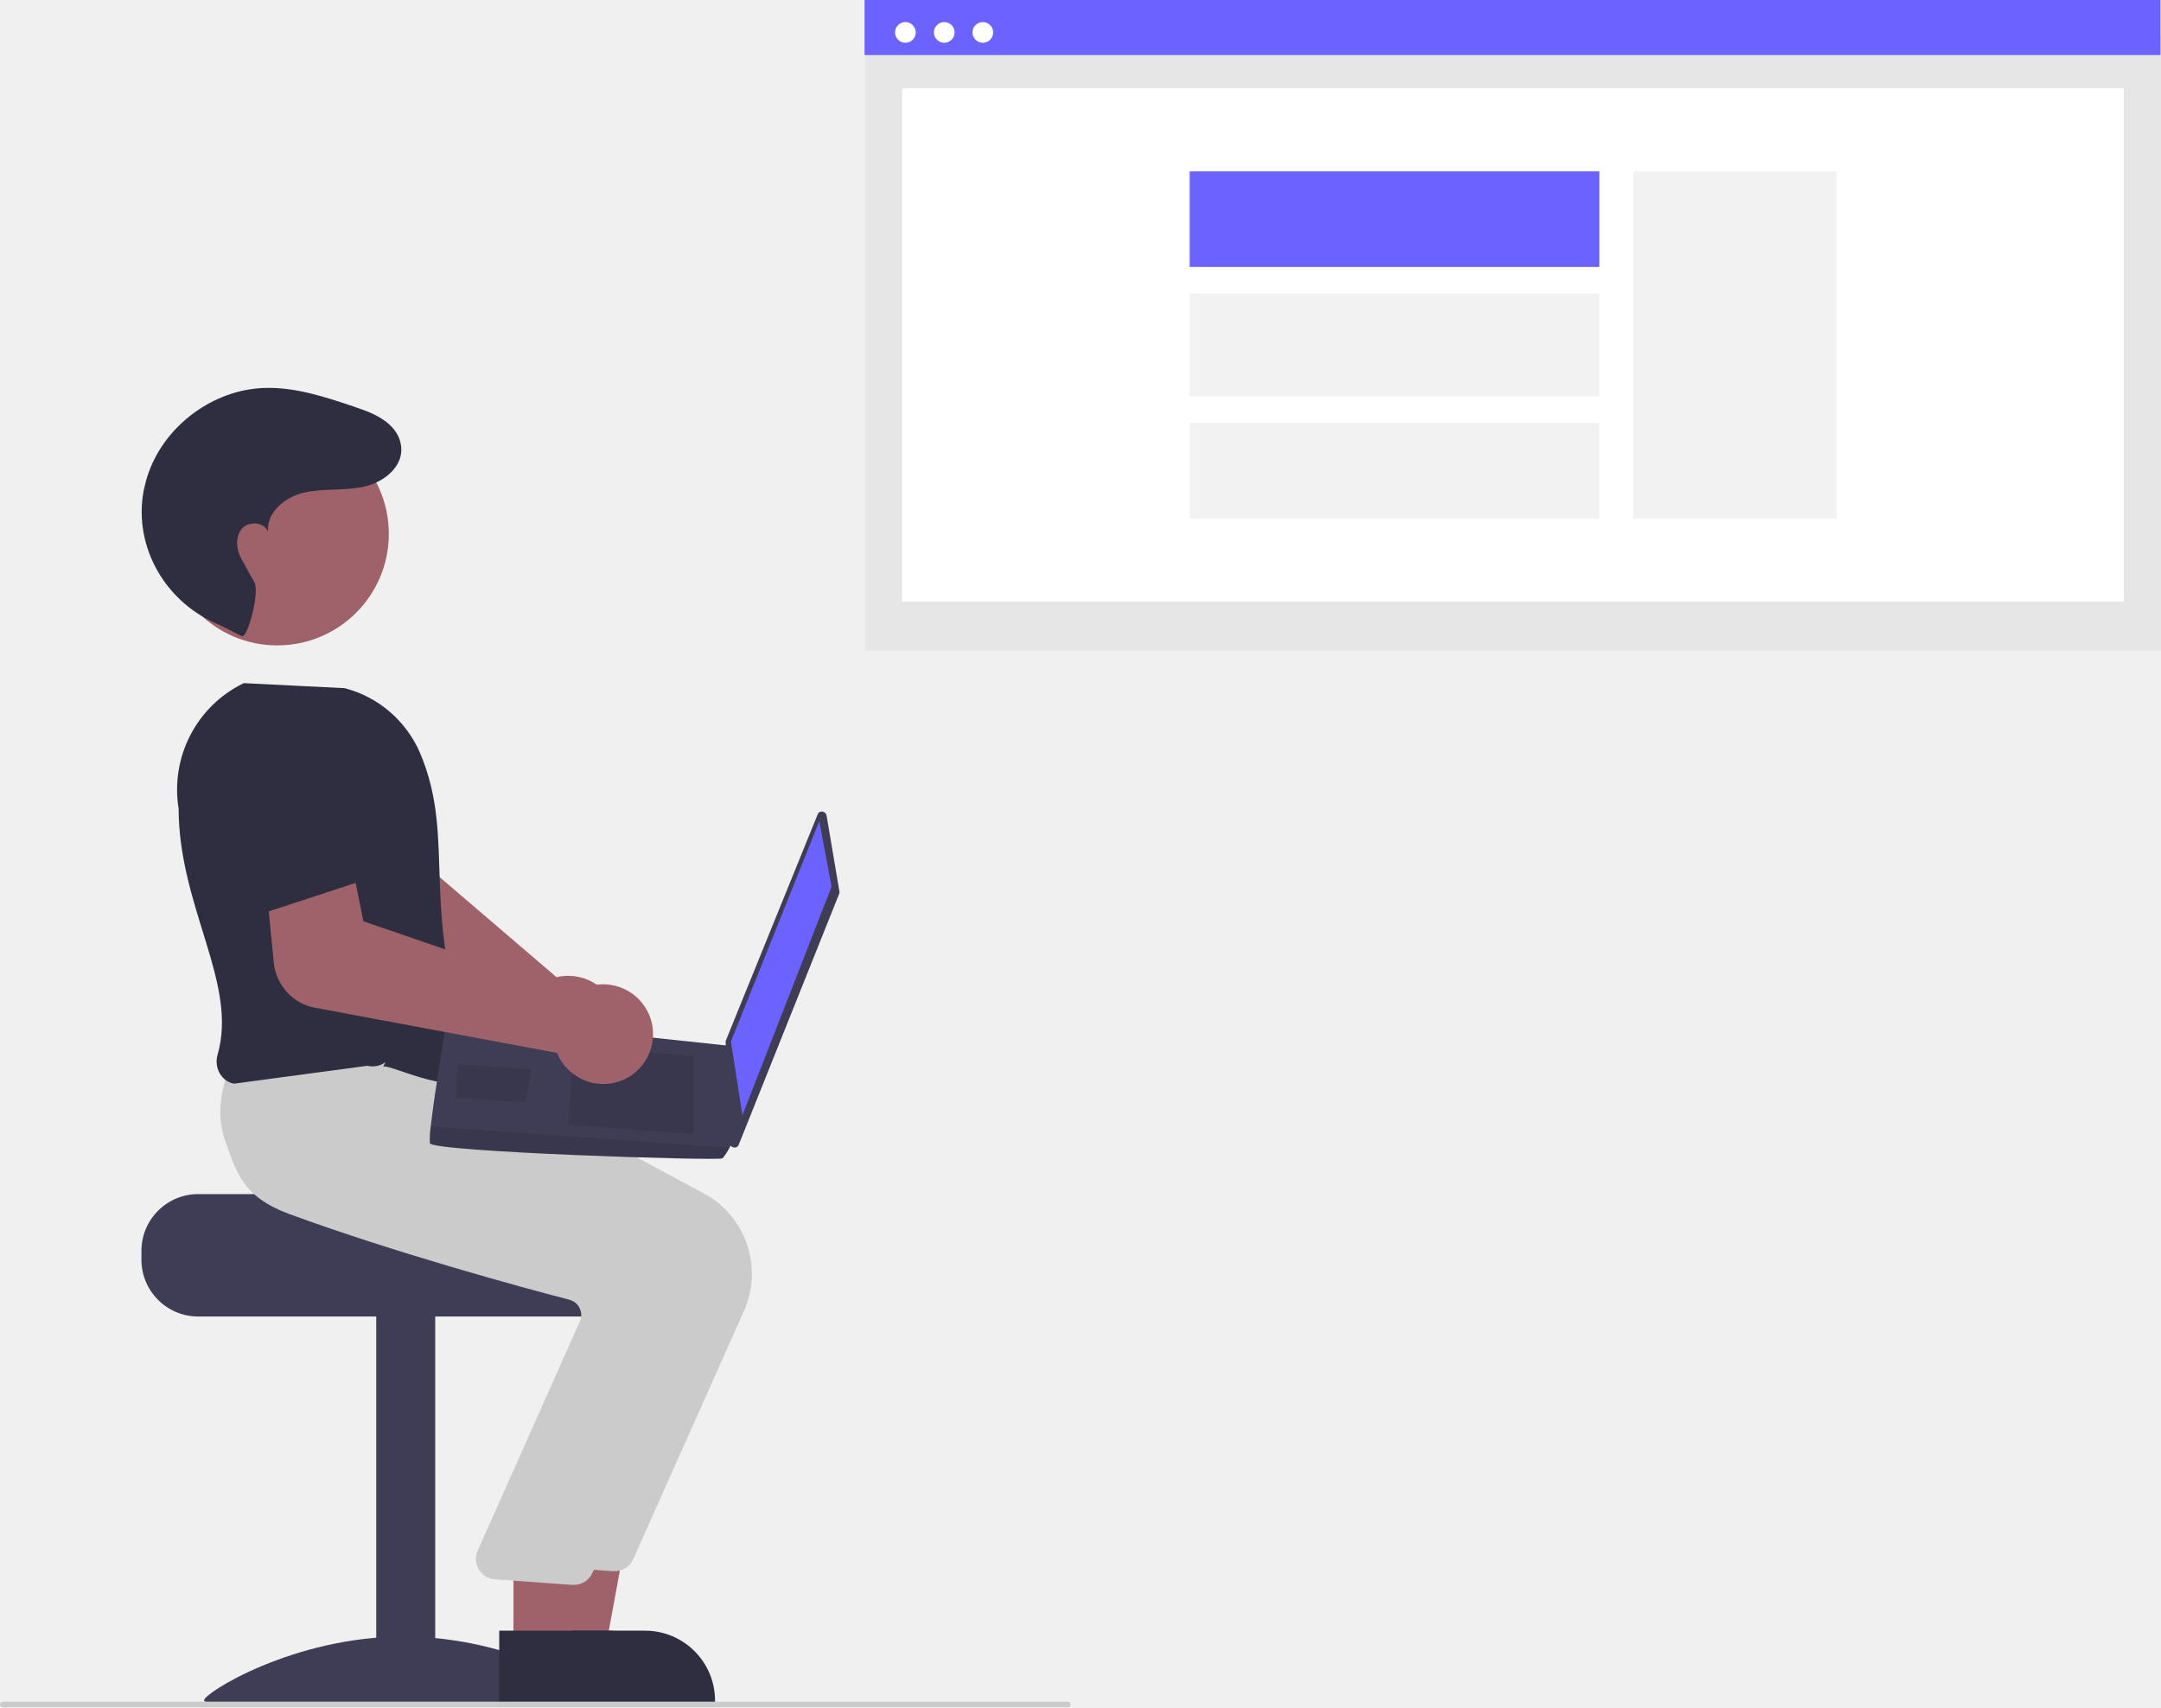
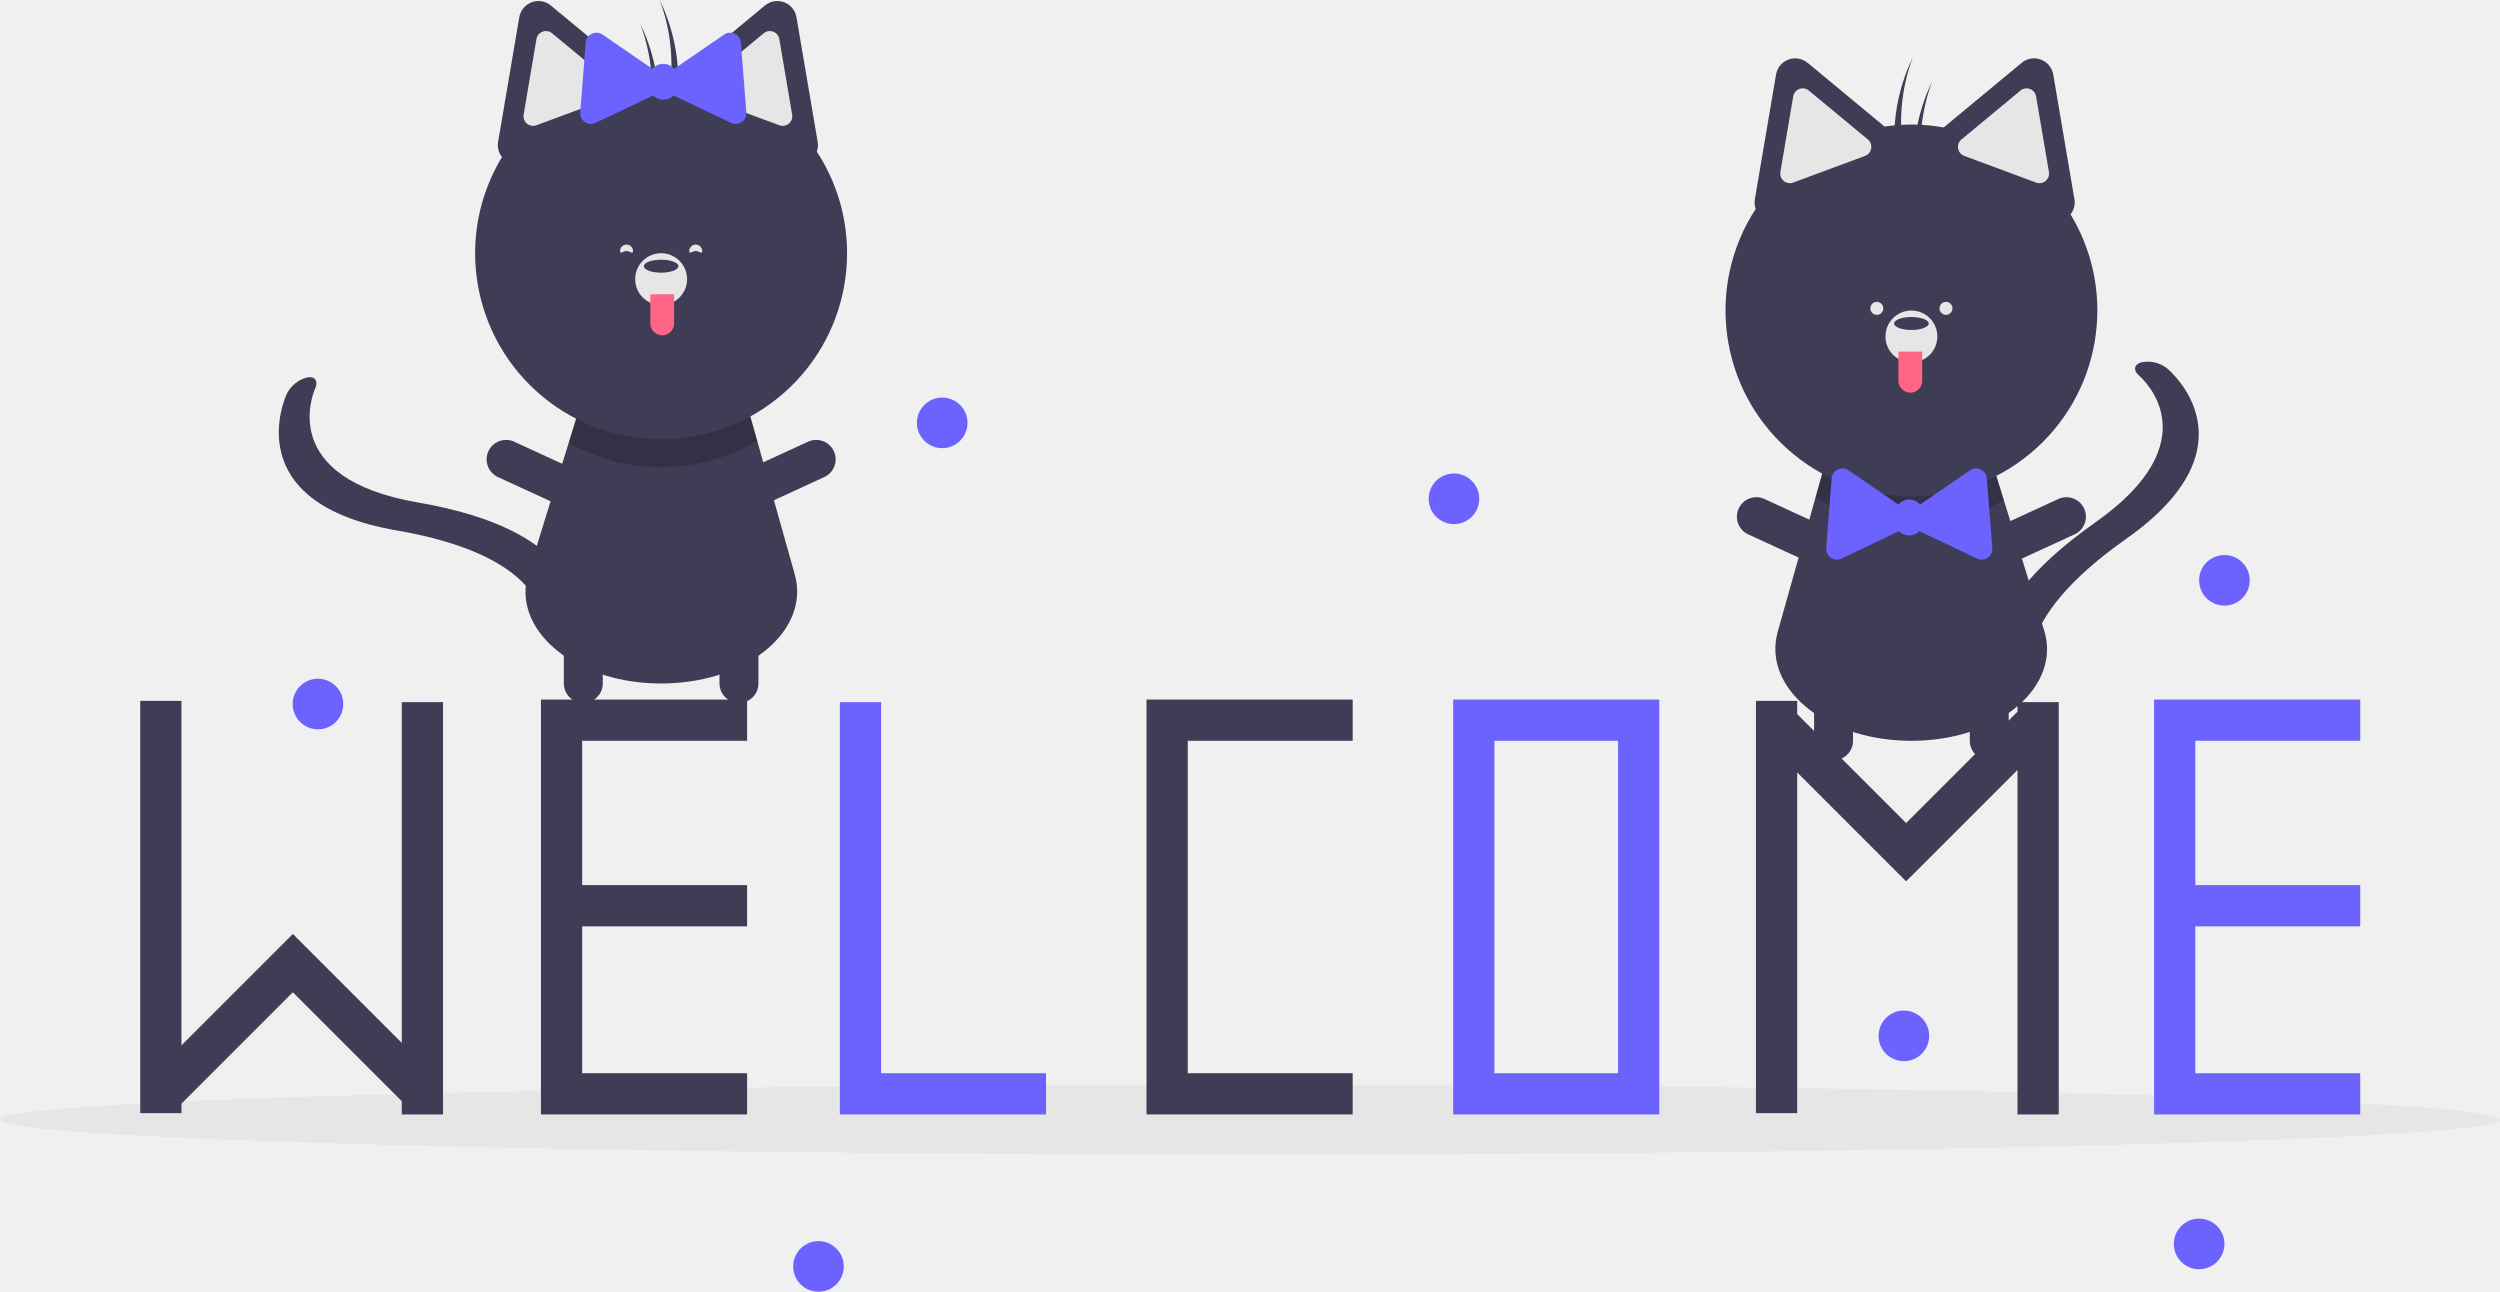
- <svg xmlns="http://www.w3.org/2000/svg" version="1.1" id="b4e9d833-dfac-4889-b0f2-073e524f4cae" x="0px" y="0px" viewBox="0 0 773.1 610.8" style="enable-background:new 0 0 773.1 610.8;" xml:space="preserve">
-   <style type="text/css">
- 	.st0{fill:#E6E6E6;}
- 	.st1{fill:#FFFFFF;}
- 	.st2{fill:#6C63FF;}
- 	.st3{fill:#F2F2F2;}
- 	.st4{fill:#9F616A;}
- 	.st5{fill:#3F3D56;}
- 	.st6{fill:#2F2E41;}
- 	.st7{fill:#CBCBCB;}
- 	.st8{opacity:0.1;enable-background:new    ;}
- </style>
-   <rect id="e81a7c33-c795-457d-8abc-c4a3c260cd56" x="309.5" y="12.7" class="st0" width="463.6" height="220" />
-   <rect id="be98c830-918a-42d1-b1b0-0085d5874e90" x="322.7" y="31.6" class="st1" width="437.1" height="183.6" />
-   <rect id="ea07d9fd-7a34-4098-acd7-056fd1871281" x="309.3" class="st2" width="463.6" height="19.7" />
-   <circle id="b9ed5a45-8896-4ed9-86b4-15f853c9a185" class="st1" cx="323.9" cy="11.6" r="3.7" />
-   <circle id="a9233a38-f8ba-48e0-88f3-496fd4836d40" class="st1" cx="337.8" cy="11.6" r="3.7" />
-   <circle id="aa82180f-a6a9-4f5f-82fc-e73106f4ad92" class="st1" cx="351.6" cy="11.6" r="3.7" />
-   <rect x="584.3" y="61.3" class="st3" width="72.7" height="124.2" />
-   <rect x="425.6" y="61.3" class="st2" width="146.6" height="34.2" />
-   <rect x="425.6" y="105" class="st3" width="146.6" height="36.8" />
-   <rect x="425.6" y="151.3" class="st3" width="146.6" height="34.2" />
-   <path class="st4" d="M221.2,367.1c0.1-9.9-7.9-17.9-17.8-18c-0.7,0-1.4,0-2,0.1c-0.8,0.1-1.6,0.2-2.3,0.4l-60.5-51.8l3.6-19.5  l-29.8-9.7l-9,31.2c-2.2,7.7,0.9,15.9,7.7,20.2l74.4,47c0,0.6,0,1.2,0.1,1.8c1.1,9.8,9.9,16.9,19.7,15.8c0.7-0.1,1.3-0.2,2-0.3  c0.7-0.2,1.4-0.4,2.1-0.6C216.4,381.3,221.1,374.6,221.2,367.1z" />
-   <path class="st5" d="M70.9,427.2h78c0,2.2,80.3,4.1,80.3,4.1c1.3,0.9,2.4,2,3.4,3.2c3.1,3.6,4.7,8.2,4.7,13v3.2  c0,11.2-9.1,20.3-20.3,20.3H70.9c-11.2,0-20.3-9.1-20.3-20.3v-3.2C50.6,436.3,59.7,427.2,70.9,427.2z" />
-   <rect x="134.6" y="470.2" class="st5" width="21.1" height="136.4" />
-   <path class="st5" d="M215.8,608.3c0,2.6-32,1-71.4,1s-71.4,1.6-71.4-1s32-22.8,71.4-22.8S215.8,605.8,215.8,608.3z" />
-   <polygon class="st4" points="196.7,589.9 216.6,589.9 226.1,538.3 196.7,538.3 " />
-   <path class="st6" d="M191.6,609.2l64.2,0v-0.8c0-13.8-11.2-25-25-25h0h0l-39.2,0L191.6,609.2z" />
-   <path class="st7" d="M226.5,557.9l39.7-89c6.9-15.6,0.6-33.8-14.3-41.9l-86.1-46.2l-39.3-3.3l-36.2-3.3l-0.3,0.4  c-0.3,0.6-8.1,14-2.9,28.8c4,11.2,14.4,19.9,30.9,26c38.5,14.1,83,26.2,100.3,30.7c1.5,0.4,2.9,1.4,3.6,2.9c0.7,1.4,0.9,3.1,0.3,4.5  l-36.9,82.8c-1.4,3.8,0.6,8,4.3,9.4c0.6,0.2,1.2,0.4,1.8,0.4l27.6,2c0.2,0,0.5,0,0.7,0C222.7,562.2,225.3,560.5,226.5,557.9z" />
-   <polygon class="st4" points="183.7,589.9 203.6,589.9 213.1,538.3 183.7,538.3 " />
-   <path class="st6" d="M178.6,609.2l64.2,0v-0.8c0-13.8-11.2-25-25-25c0,0,0,0,0,0h0l-39.2,0L178.6,609.2z" />
-   <path class="st7" d="M211.9,562.8l39.7-89c6.9-15.6,0.6-33.8-14.3-41.9l-86.1-46.2l-39.3-3.3l-28.4-2.5l0-0.4  c-0.3,0.6-8.1,14-2.9,28.8c4,11.2,6.3,19.9,22.8,26c38.5,14.1,83,26.2,100.3,30.7c1.5,0.4,2.9,1.4,3.6,2.9c0.7,1.4,0.9,3.1,0.3,4.5  l-36.9,82.8c-1.4,3.8,0.6,8,4.3,9.4c0.6,0.2,1.2,0.4,1.8,0.4l27.6,2c0.2,0,0.5,0,0.7,0C208.1,567.1,210.7,565.4,211.9,562.8z" />
-   <path class="st6" d="M137.1,381.6c1.9-1.3,29.2,13,34.1,1.6c-22.7-56.8-7.1-81.4-21-114c-5-11.4-14.9-19.9-26.9-23l-36.1-1.8  l-0.2,0.1c-16.7,8.2-26.1,26.4-23.1,44.8c0.1,35.5,21.4,62.5,13.9,88.2c-0.6,2.2-0.3,4.5,0.8,6.5c1.1,1.9,2.9,3.3,5.1,3.7l47.7-6.4  c2.3,0.5,4.6,0.1,6.5-1.3L137.1,381.6z" />
-   <circle class="st4" cx="99.2" cy="191" r="39.9" />
-   <path class="st6" d="M86.5,227.6c2.1,0.9,6.5-16,4.5-19.3c-2.9-5-2.7-5-4.6-8.3s-2.3-7.9,0.1-10.8s8.2-2.5,9.4,1.1  c-0.7-7,6.2-12.6,13-14.1s14-0.6,20.9-2c8-1.6,16.2-8.3,13.1-17.1c-0.5-1.5-1.4-2.8-2.4-4c-3.7-4.1-8.8-5.9-13.8-7.6  c-10.4-3.5-21.2-7.1-32.2-6.7c-18.1,0.6-35.2,13.2-41.3,30.2c-0.8,2.1-1.3,4.3-1.8,6.5c-3.8,20.3,8,40.4,27.2,48.1L86.5,227.6z" />
-   <path class="st5" d="M295.7,291.7l4.6,27.2c0.1,0.3,0,0.6-0.1,0.9l-35.9,89.7c-0.3,0.9-1.3,1.3-2.2,0.9c-0.6-0.2-1-0.8-1-1.5  l-1.5-36c0-0.2,0-0.5,0.1-0.7l32.8-80.8c0.3-0.9,1.3-1.3,2.2-0.9C295.2,290.7,295.6,291.2,295.7,291.7L295.7,291.7z" />
-   <polygon class="st2" points="293.1,293.8 297.5,317.2 265.6,399 261.5,372.6 " />
-   <path class="st5" d="M153.8,409c0.8,3.1,103.6,6.4,104.7,5.4c1-1.2,1.8-2.5,2.5-3.8c1.1-1.9,2.1-3.9,2.1-3.9l-1.7-32.5L160,363.4  c0,0-4.5,27.1-5.9,39.6C153.8,405,153.7,407,153.8,409z" />
-   <polygon class="st8" points="248.1,377.7 248.1,405.7 203.3,402.5 205.3,374.7 " />
-   <polygon class="st8" points="189.7,382.6 190,382.5 187.9,394.4 163,392.7 163.8,380.7 " />
-   <path class="st8" d="M153.8,409c0.8,3.1,103.6,6.4,104.7,5.4c1-1.2,1.8-2.5,2.5-3.8L154.2,403C153.8,405,153.7,407,153.8,409z" />
-   <path class="st4" d="M112.5,360.5l86.8,16.2c0.2,0.5,0.5,1.1,0.7,1.6c2.4,4.5,6.6,7.7,11.5,9c5,1.2,10.2,0.3,14.4-2.6  c8.1-5.6,10.2-16.7,4.6-24.8c-5.1-7.5-15.1-9.9-23.1-5.7c-0.7,0.4-1.4,0.8-2,1.3L130,329.6l-3.9-19.4l-31.3,2.1l3.2,32.6  C99,352.6,104.8,359,112.5,360.5z" />
-   <path class="st6" d="M93.9,326.8l45.4-14.9l-10.6-30.4c-2.9-8.3-11.4-13.4-20.1-11.9l0,0c-8.8,1.5-15.3,9.1-15.2,18.1L93.9,326.8z" />
-   <path class="st7" d="M382,610.8H1c-0.6,0-1-0.4-1-1s0.4-1,1-1h381c0.6,0,1,0.4,1,1S382.6,610.8,382,610.8z" />
+ <svg xmlns="http://www.w3.org/2000/svg" data-name="Layer 1" width="889.076" height="459.38" viewBox="0 0 889.076 459.38">
+   <ellipse cx="444.538" cy="398.169" rx="444.538" ry="12.435" fill="#e6e6e6" />
+   <path d="M836.907,483.742c-.561.008-1.123.015-1.692.015s-1.13-.008-1.692-.015c-29.757-.677-51.326-19.269-45.836-38.777l13.387-47.589,3.383-12.041,59.976,1.023,3.645,11.78,14.348,46.366C888.502,464.119,866.934,483.065,836.907,483.742Z" transform="translate(-155.4622 -220.3102)" fill="#3f3d56" />
+   <path d="M868.079,398.137a66.201,66.201,0,0,1-67.004-.761l3.383-12.041,59.976,1.023Z" transform="translate(-155.4622 -220.3102)" opacity="0.2" />
+   <path d="M865.548,446.544c2.591-9.656,11.106-23.585,34.987-40.38,41.648-29.294,16.803-51.259,15.727-52.18-2.258-1.93-1.925-4.098.775-4.839a11.224,11.224,0,0,1,9.034,2.103c1.348,1.115,32.459,27.683-14.537,60.734-42.295,29.75-33.302,49.169-33.199,49.355,1.133,2.077-.684,3.739-4.063,3.716s-7.039-1.723-8.176-3.797C865.856,460.818,863.135,455.533,865.548,446.544Z" transform="translate(-155.4622 -220.3102)" fill="#3f3d56" />
+   <path d="M807.534,490.677a6.92,6.92,0,0,1-6.92-6.92V453.769a6.92,6.92,0,0,1,13.841,0v29.988A6.92,6.92,0,0,1,807.534,490.677Z" transform="translate(-155.4622 -220.3102)" fill="#3f3d56" />
+   <path d="M813.602,419.484a6.92,6.92,0,0,1-9.179,3.394l-27.243-12.534a6.92,6.92,0,0,1,5.785-12.574l27.243,12.534A6.92,6.92,0,0,1,813.602,419.484Z" transform="translate(-155.4622 -220.3102)" fill="#3f3d56" />
+   <path d="M856.829,419.484a6.92,6.92,0,0,0,9.179,3.394l27.243-12.534a6.92,6.92,0,0,0-5.785-12.574l-27.243,12.534A6.92,6.92,0,0,0,856.829,419.484Z" transform="translate(-155.4622 -220.3102)" fill="#3f3d56" />
+   <path d="M862.897,490.677a6.92,6.92,0,0,0,6.92-6.92V453.769a6.92,6.92,0,1,0-13.841,0v29.988A6.92,6.92,0,0,0,862.897,490.677Z" transform="translate(-155.4622 -220.3102)" fill="#3f3d56" />
+   <path d="M891.818,296.535a6.806,6.806,0,0,0,1.373-5.408l-3.766-22.157-3.766-22.157a6.913,6.913,0,0,0-11.226-4.164L857.127,256.988l-10.426,8.64a65.694,65.694,0,0,0-21.047-.317l-10.043-8.322-17.305-14.34a6.913,6.913,0,0,0-11.226,4.164l-3.766,22.157-3.766,22.157a6.844,6.844,0,0,0,.301,3.474,66.118,66.118,0,1,0,111.969,1.935Z" transform="translate(-155.4622 -220.3102)" fill="#3f3d56" />
+   <path d="M796.572,251.728a3.447,3.447,0,0,0-1.202.218,3.388,3.388,0,0,0-2.184,2.635L788.618,281.451a3.423,3.423,0,0,0,4.565,3.782l25.553-9.479a3.422,3.422,0,0,0,.993-5.844l-0-.001-20.985-17.39A3.392,3.392,0,0,0,796.572,251.728Z" transform="translate(-155.4622 -220.3102)" fill="#e6e6e6" />
+   <path d="M876.167,251.728a3.392,3.392,0,0,0-2.172.792l-20.986,17.391a3.422,3.422,0,0,0,.993,5.844l25.553,9.479a3.423,3.423,0,0,0,4.565-3.782l-4.567-26.87a3.388,3.388,0,0,0-2.184-2.635A3.447,3.447,0,0,0,876.167,251.728Z" transform="translate(-155.4622 -220.3102)" fill="#e6e6e6" />
+   <circle cx="679.753" cy="119.658" r="9.227" fill="#e6e6e6" />
+   <ellipse cx="679.753" cy="115.044" rx="6.151" ry="2.307" fill="#3f3d56" />
+   <path d="M675.14,125.04H683.598a0,0,0,0,1,0,0v10.38a4.229,4.229,0,0,1-4.229,4.229h0a4.229,4.229,0,0,1-4.229-4.229V125.04a0,0,0,0,1,0,0Z" fill="#ff6584" />
+   <path d="M835.729,240.69c-.444.92-.874,1.849-1.279,2.798a65.818,65.818,0,0,0-4.651,35.344c.866-1.256,1.776-2.565,2.701-3.888A65.775,65.775,0,0,1,835.729,240.69Z" transform="translate(-155.4622 -220.3102)" fill="#3f3d56" />
+   <path d="M842.649,249.148c-.444.92-.874,1.849-1.279,2.798A65.818,65.818,0,0,0,836.719,287.29c.866-1.256,1.776-2.565,2.701-3.888A65.775,65.775,0,0,1,842.649,249.148Z" transform="translate(-155.4622 -220.3102)" fill="#3f3d56" />
+   <path d="M863.985,415.199l-.975-12.398-.975-12.398a3.825,3.825,0,0,0-5.98-2.853l-10.25,7.043-7.485,5.143a5.095,5.095,0,0,0-7.749,0l-7.485-5.143L812.838,387.55a3.825,3.825,0,0,0-5.98,2.853l-.975,12.398-.975,12.398a3.825,3.825,0,0,0,5.461,3.752l11.224-5.355,9.223-4.4a5.101,5.101,0,0,0,7.262,0l9.223,4.4,11.224,5.355A3.825,3.825,0,0,0,863.985,415.199Z" transform="translate(-155.4622 -220.3102)" fill="#6c63ff" />
+   <circle cx="667.451" cy="109.662" r="2.307" fill="#e6e6e6" />
+   <circle cx="692.056" cy="109.662" r="2.307" fill="#e6e6e6" />
+   <path d="M388.888,463.362c.561.008,1.123.015,1.692.015s1.13-.008,1.692-.015c29.757-.677,51.326-19.269,45.836-38.777l-13.387-47.589L421.336,364.955l-59.976,1.023-3.645,11.78-14.348,46.366C337.293,443.739,358.861,462.685,388.888,463.362Z" transform="translate(-155.4622 -220.3102)" fill="#3f3d56" />
+   <path d="M357.715,377.758a66.201,66.201,0,0,0,67.004-.761L421.336,364.955l-59.976,1.023Z" transform="translate(-155.4622 -220.3102)" opacity="0.2" />
+   <path d="M352.962,420.524c-6.473-7.619-20.13-16.565-48.9-21.526-50.177-8.656-37.121-39.139-36.542-40.432,1.215-2.711-.014-4.527-2.771-4.041a11.224,11.224,0,0,0-7.266,5.766c-.741,1.585-17.492,38.91,39.127,48.673,50.957,8.79,51.139,30.19,51.125,30.403-.136,2.362,2.218,3.087,5.263,1.62s5.625-4.569,5.765-6.931C358.791,433.557,358.99,427.616,352.962,420.524Z" transform="translate(-155.4622 -220.3102)" fill="#3f3d56" />
+   <path d="M418.261,470.298a6.92,6.92,0,0,0,6.92-6.92V433.389a6.92,6.92,0,0,0-13.841,0v29.988A6.92,6.92,0,0,0,418.261,470.298Z" transform="translate(-155.4622 -220.3102)" fill="#3f3d56" />
+   <path d="M412.193,399.105a6.92,6.92,0,0,0,9.179,3.394l27.243-12.534a6.92,6.92,0,1,0-5.785-12.574l-27.243,12.534A6.92,6.92,0,0,0,412.193,399.105Z" transform="translate(-155.4622 -220.3102)" fill="#3f3d56" />
+   <path d="M368.966,399.105a6.92,6.92,0,0,1-9.179,3.394l-27.243-12.534a6.92,6.92,0,1,1,5.785-12.574l27.243,12.534A6.92,6.92,0,0,1,368.966,399.105Z" transform="translate(-155.4622 -220.3102)" fill="#3f3d56" />
+   <path d="M362.898,470.298a6.92,6.92,0,0,1-6.92-6.92V433.389a6.92,6.92,0,0,1,13.841,0v29.988A6.92,6.92,0,0,1,362.898,470.298Z" transform="translate(-155.4622 -220.3102)" fill="#3f3d56" />
+   <path d="M445.947,274.221a6.844,6.844,0,0,0,.301-3.474l-3.766-22.157-3.766-22.157a6.913,6.913,0,0,0-11.226-4.164l-17.305,14.34L400.141,244.931a65.694,65.694,0,0,0-21.047.317l-10.426-8.64-17.305-14.34a6.913,6.913,0,0,0-11.226,4.164L336.37,248.59l-3.766,22.157a6.806,6.806,0,0,0,1.373,5.408,66.137,66.137,0,1,0,111.969-1.935Z" transform="translate(-155.4622 -220.3102)" fill="#3f3d56" />
+   <path d="M427.051,232.14,406.066,249.53l-0.0.001a3.422,3.422,0,0,0,.993,5.844l25.553,9.479a3.423,3.423,0,0,0,4.565-3.782l-4.567-26.87a3.388,3.388,0,0,0-2.184-2.635,3.447,3.447,0,0,0-1.202-.218A3.392,3.392,0,0,0,427.051,232.14Z" transform="translate(-155.4622 -220.3102)" fill="#e6e6e6" />
+   <path d="M348.427,231.566a3.388,3.388,0,0,0-2.184,2.635l-4.567,26.87a3.423,3.423,0,0,0,4.565,3.782l25.553-9.479a3.422,3.422,0,0,0,.993-5.844l-20.986-17.391a3.392,3.392,0,0,0-2.172-.792A3.447,3.447,0,0,0,348.427,231.566Z" transform="translate(-155.4622 -220.3102)" fill="#e6e6e6" />
+   <circle cx="235.117" cy="99.278" r="9.227" fill="#e6e6e6" />
+   <ellipse cx="235.117" cy="94.665" rx="6.151" ry="2.307" fill="#3f3d56" />
+   <path d="M390.964,324.971h0A4.229,4.229,0,0,1,395.193,329.2v10.38a0,0,0,0,1,0,0h-8.458a0,0,0,0,1,0,0V329.2A4.229,4.229,0,0,1,390.964,324.971Z" transform="translate(626.4652 444.2411) rotate(-180)" fill="#ff6584" />
+   <path d="M390.066,220.31c.444.92.874,1.849,1.279,2.798a65.818,65.818,0,0,1,4.651,35.344c-.866-1.256-1.776-2.565-2.701-3.888A65.775,65.775,0,0,0,390.066,220.31Z" transform="translate(-155.4622 -220.3102)" fill="#3f3d56" />
+   <path d="M383.146,228.768c.444.92.874,1.849,1.279,2.798a65.818,65.818,0,0,1,4.651,35.344c-.866-1.256-1.776-2.565-2.701-3.888A65.775,65.775,0,0,0,383.146,228.768Z" transform="translate(-155.4622 -220.3102)" fill="#3f3d56" />
+   <path d="M361.81,260.258l.975-12.398.975-12.398a3.825,3.825,0,0,1,5.98-2.853l10.25,7.043,7.485,5.143a5.095,5.095,0,0,1,7.749,0l7.485-5.143,10.25-7.043a3.825,3.825,0,0,1,5.98,2.853l.975,12.398.975,12.398a3.825,3.825,0,0,1-5.461,3.752L404.202,258.655l-9.223-4.4a5.101,5.101,0,0,1-7.262,0l-9.223,4.4L367.27,264.01A3.825,3.825,0,0,1,361.81,260.258Z" transform="translate(-155.4622 -220.3102)" fill="#6c63ff" />
+   <path d="M400.575,309.592c0,1.274,1.033,0,2.307,0s2.307,1.274,2.307,0a2.307,2.307,0,0,0-4.614,0Z" transform="translate(-155.4622 -220.3102)" fill="#e6e6e6" />
+   <path d="M380.583,309.592c0,1.274-1.033,0-2.307,0s-2.307,1.274-2.307,0a2.307,2.307,0,0,1,4.614,0Z" transform="translate(-155.4622 -220.3102)" fill="#e6e6e6" />
+   <polygon points="481.05 263.451 481.05 248.788 407.736 248.788 407.736 249.705 407.736 263.451 407.736 381.67 407.736 396.333 422.399 396.333 481.05 396.333 481.05 381.67 422.399 381.67 422.399 263.451 481.05 263.451" fill="#3f3d56" />
+   <path d="M672.253,469.099V616.643h73.314V469.099Zm58.651,132.882h-43.988V483.761h43.988Z" transform="translate(-155.4622 -220.3102)" fill="#6c63ff" />
+   <polygon points="313.344 381.67 313.344 249.705 298.681 249.705 298.681 381.67 298.681 396.333 313.344 396.333 371.995 396.333 371.995 381.67 313.344 381.67" fill="#6c63ff" />
+   <polygon points="265.69 263.451 265.69 248.788 192.376 248.788 192.376 249.705 192.376 263.451 192.376 314.771 192.376 329.434 192.376 381.67 192.376 396.333 207.039 396.333 265.69 396.333 265.69 381.67 207.039 381.67 207.039 329.434 265.69 329.434 265.69 314.771 207.039 314.771 207.039 263.451 265.69 263.451" fill="#3f3d56" />
+   <polygon points="839.372 263.451 839.372 248.788 766.058 248.788 766.058 249.705 766.058 263.451 766.058 314.771 766.058 329.434 766.058 381.67 766.058 396.333 780.721 396.333 839.372 396.333 839.372 381.67 780.721 381.67 780.721 329.434 839.372 329.434 839.372 314.771 780.721 314.771 780.721 263.451 839.372 263.451" fill="#6c63ff" />
+   <polygon points="142.889 249.705 142.889 370.89 104.228 332.23 104.14 332.319 104.058 332.237 64.535 371.76 64.535 249.247 49.872 249.247 49.872 395.875 64.535 395.875 64.535 392.496 104.147 352.884 142.889 391.627 142.889 396.333 157.552 396.333 157.552 249.705 142.889 249.705" fill="#3f3d56" />
+   <polygon points="717.488 249.705 717.488 253.083 677.876 292.695 639.133 253.953 639.133 249.247 624.47 249.247 624.47 395.875 639.133 395.875 639.133 274.689 677.794 313.35 677.883 313.261 677.964 313.342 717.488 273.819 717.488 396.333 732.15 396.333 732.15 249.705 717.488 249.705" fill="#3f3d56" />
+   <circle cx="335.076" cy="150.38" r="9" fill="#6c63ff" />
+   <circle cx="113.076" cy="250.38" r="9" fill="#6c63ff" />
+   <circle cx="291.076" cy="450.38" r="9" fill="#6c63ff" />
+   <circle cx="517.076" cy="177.38" r="9" fill="#6c63ff" />
+   <circle cx="782.076" cy="442.38" r="9" fill="#6c63ff" />
+   <circle cx="791.076" cy="206.38" r="9" fill="#6c63ff" />
+   <circle cx="677.076" cy="368.38" r="9" fill="#6c63ff" />
</svg>
